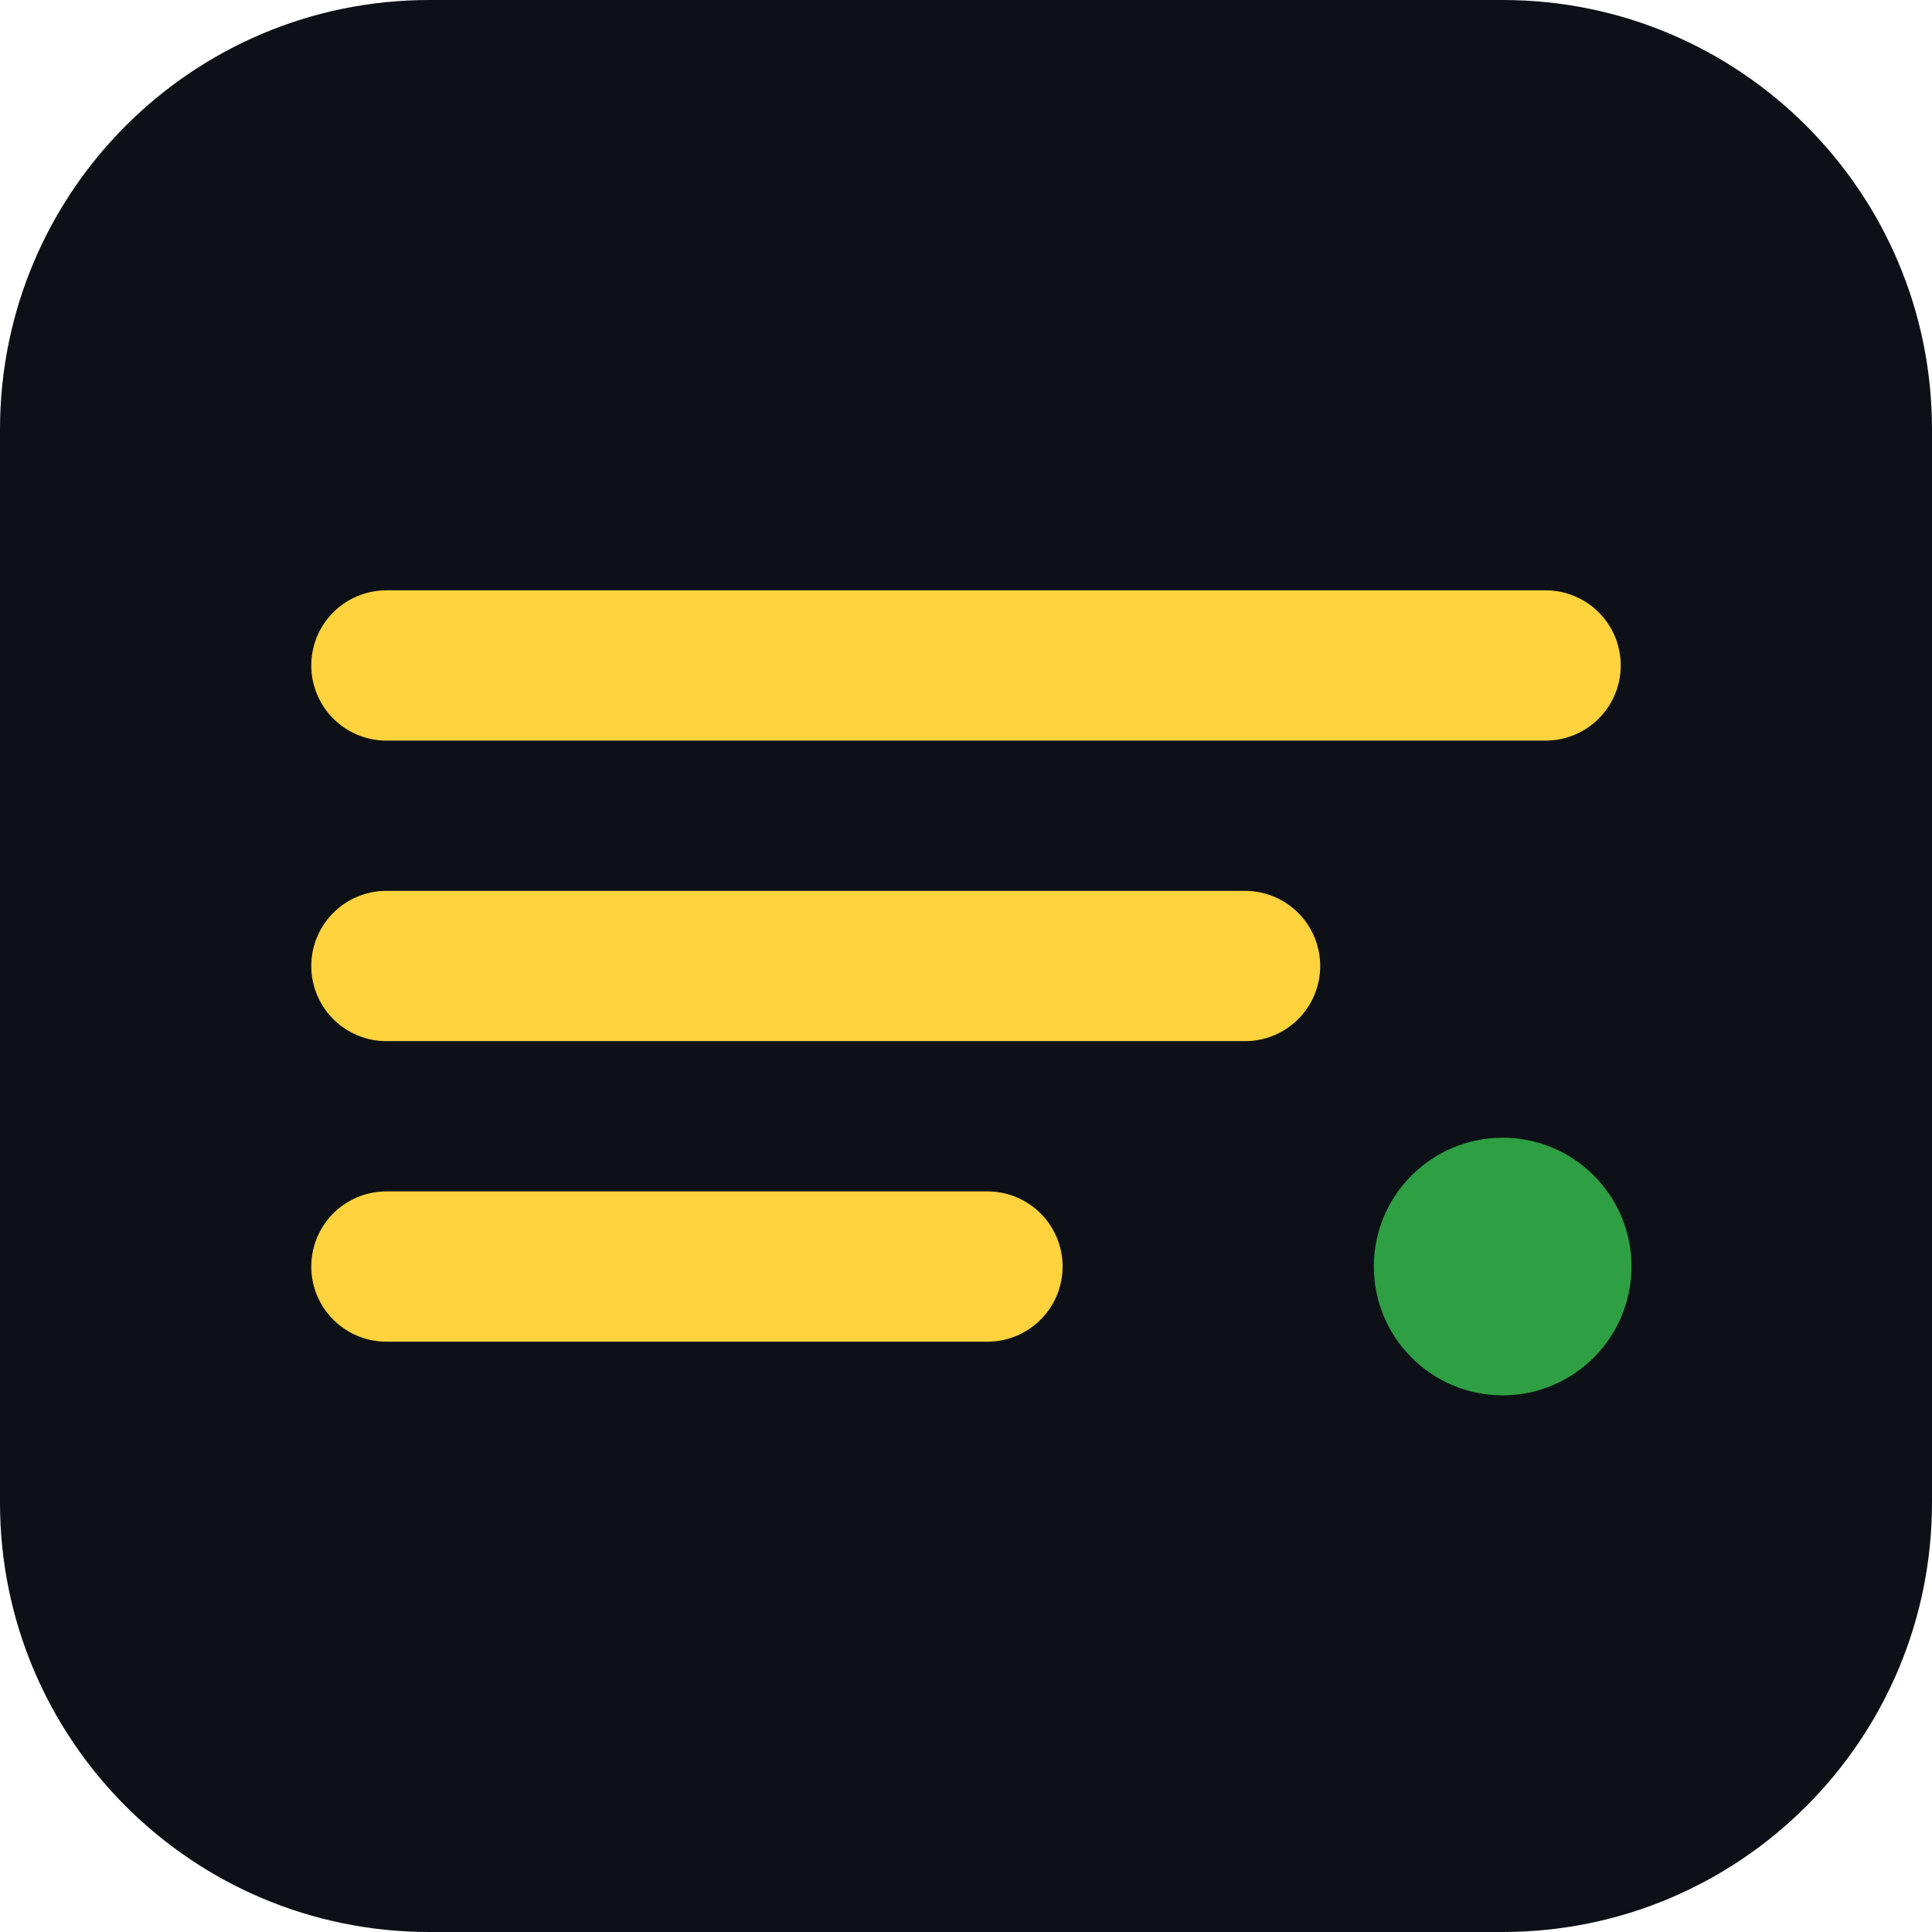
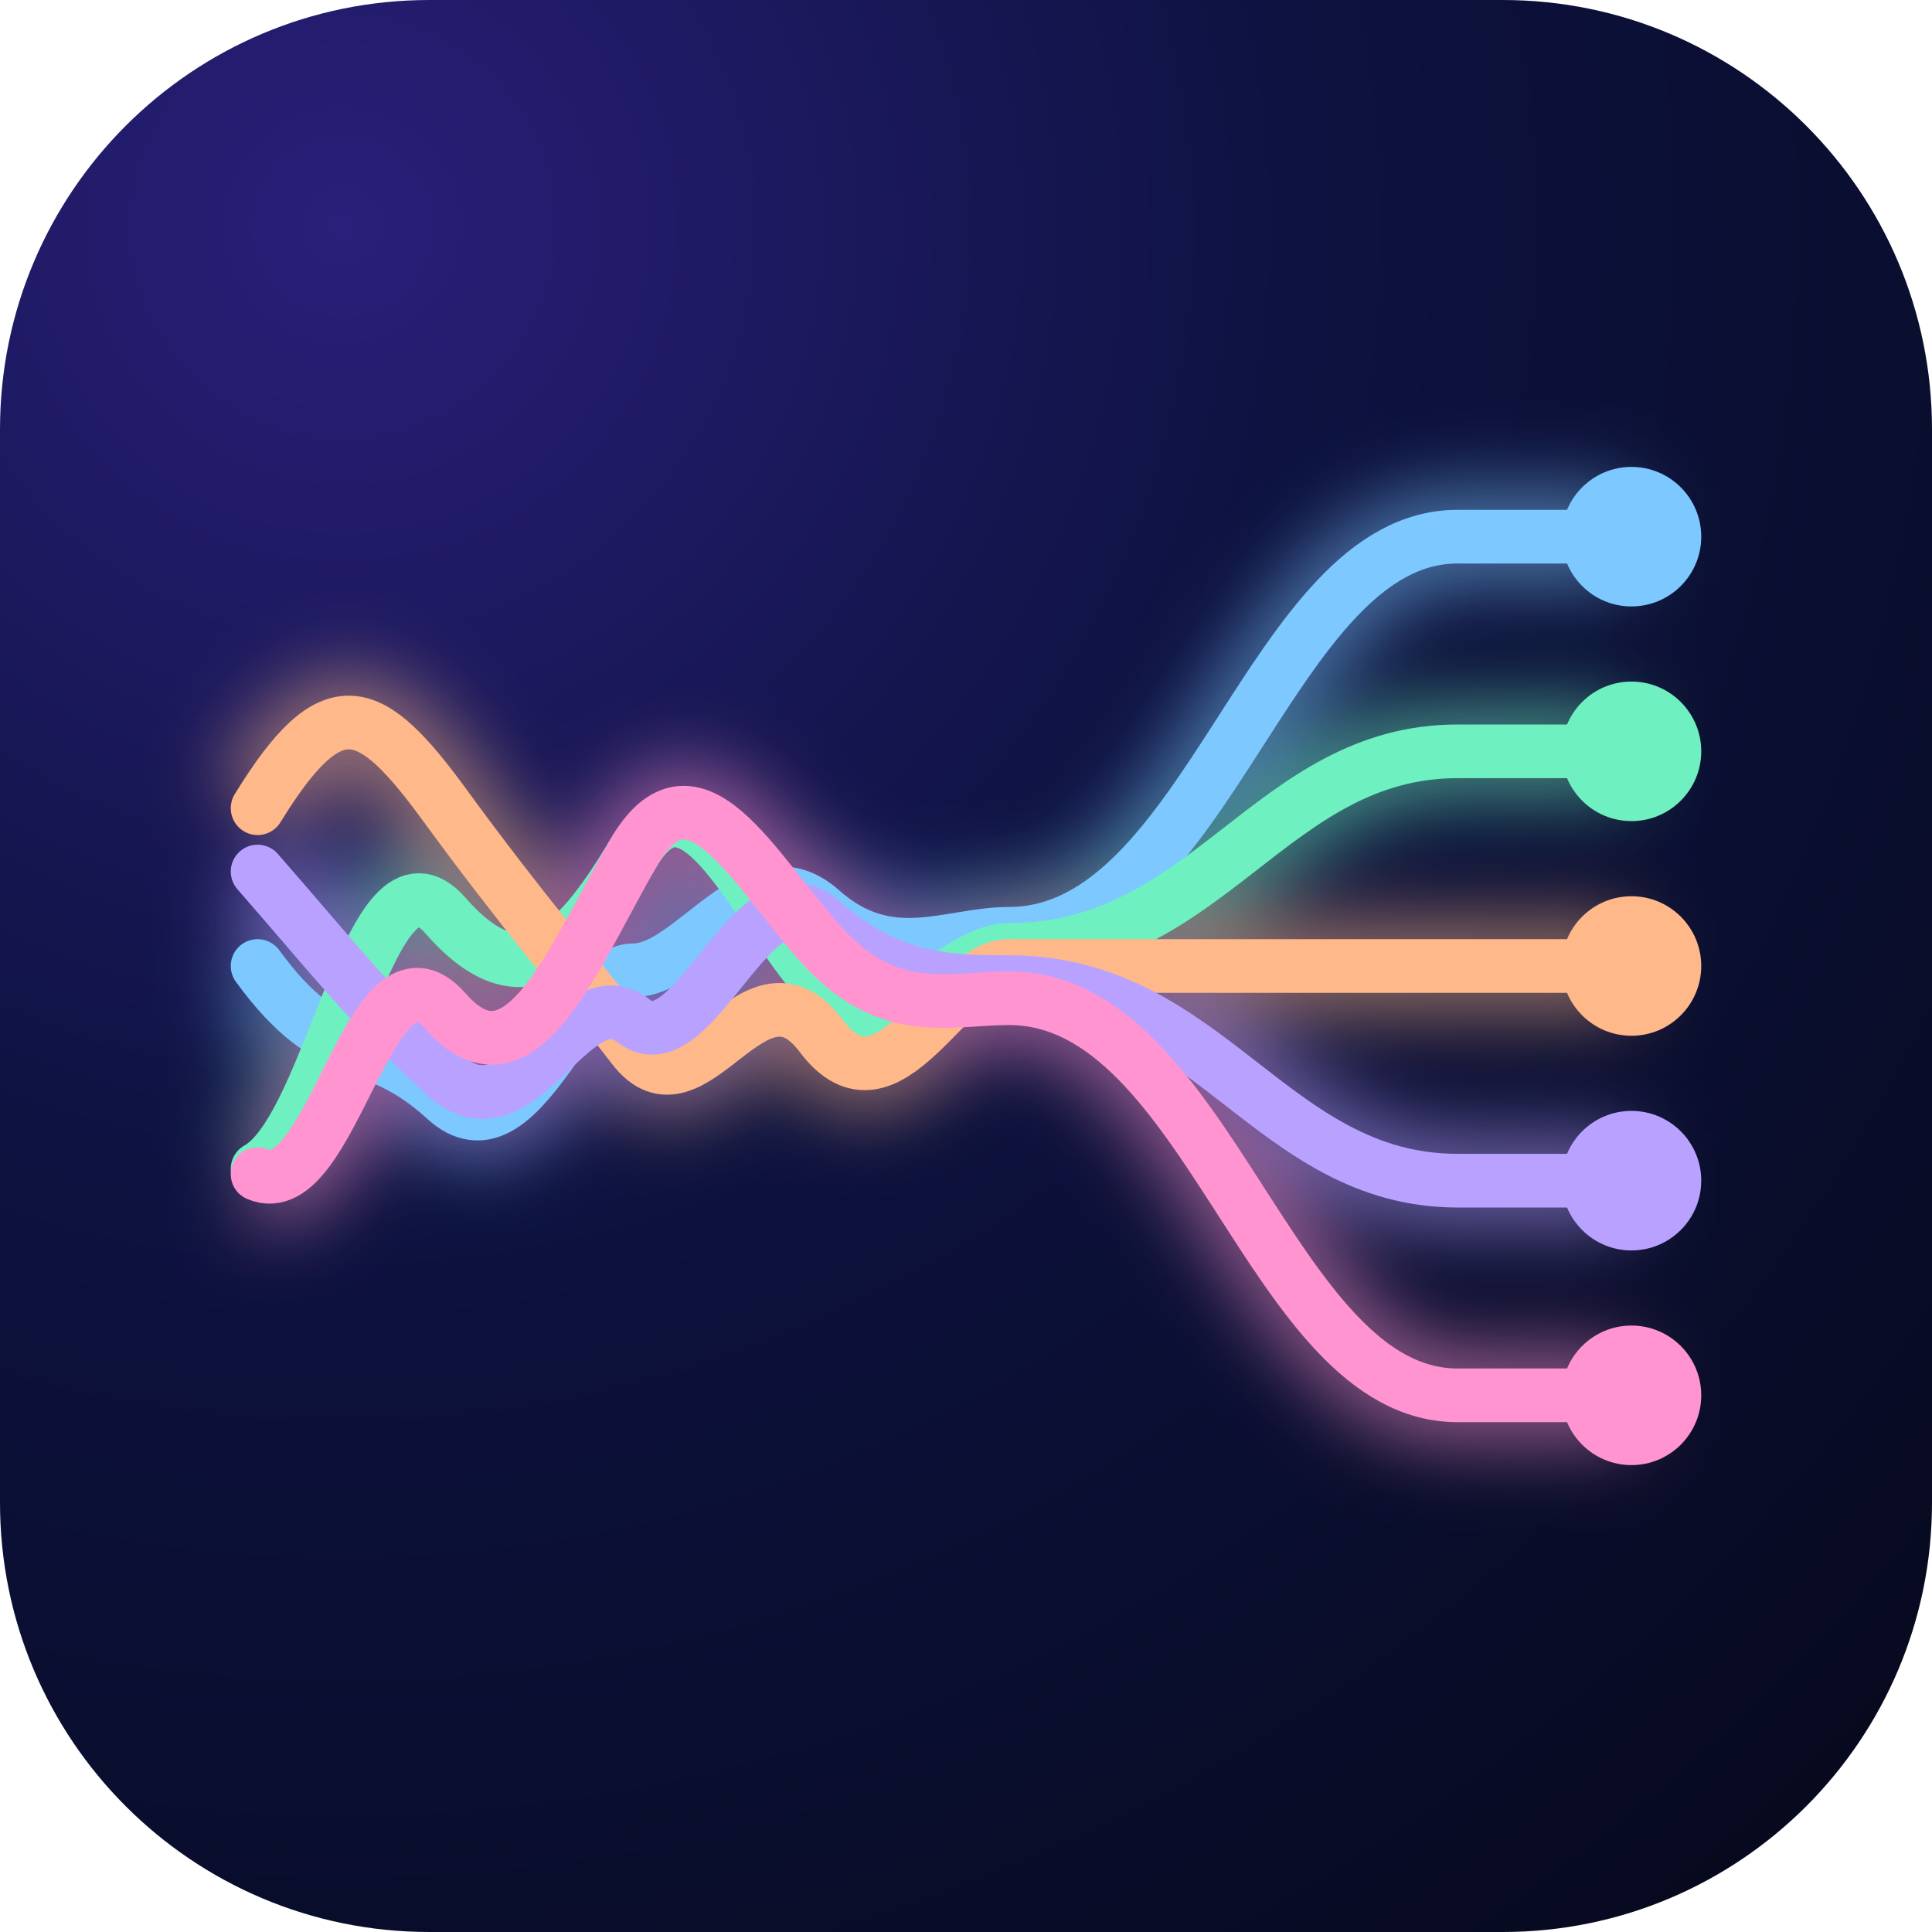
- <svg xmlns="http://www.w3.org/2000/svg" viewBox="0 0 180 180">
-   <rect width="180" height="180" rx="40" fill="#0d1117" />
-   <path d="M36 62h108M36 90h80M36 118h56" stroke="#ffd33d" stroke-width="14" stroke-linecap="round" />
-   <circle cx="140" cy="118" r="12" fill="#2ea043" />
+ <svg xmlns="http://www.w3.org/2000/svg" viewBox="0 0 180 180" fill="none">
+   <defs>
+     <radialGradient id="bg" cx=".18" cy=".12" r="1.1">
+       <stop offset="0" stop-color="#2a1f7a" />
+       <stop offset=".45" stop-color="#0d1240" />
+       <stop offset="1" stop-color="#070a1f" />
+     </radialGradient>
+     <filter id="glow" x="-20%" y="-20%" width="140%" height="140%">
+       <feGaussianBlur stdDeviation="3.5" />
+     </filter>
+     <clipPath id="clip">
+       <rect width="180" height="180" rx="40" />
+     </clipPath>
+   </defs>
+   <g clip-path="url(#clip)">
+     <rect width="180" height="180" fill="url(#bg)" />
+     <g transform="translate(24 0)">
+       <g stroke-width="9" opacity=".55" filter="url(#glow)">
+         <path d="M0 90 C7 99.6 10.5 96 17.5 102.4 S29.4 90.4 35 90.4 S46.2 79.2 52.5 84.8 S64.4 87 70 87 C88.6 87 94.4 50 111.8 50 L128 50" stroke="#7cc8ff" />
+         <path d="M0 108.9 C7 105 10.5 77.3 17.5 85.3 S29.4 88.9 35 79.5 S46.2 84.7 52.5 91.7 S64.4 88.5 70 88.5 C88.6 88.5 94.4 70 111.8 70 L128 70" stroke="#6ff0c0" />
+         <path d="M0 75.3 C7 63.9 10.5 65.5 17.5 75.1 S29.4 90.3 35 97.6 S46.2 88.1 52.5 96.5 S64.4 90 70 90 C88.6 90 94.4 90 111.8 90 L128 90" stroke="#ffb88a" />
+         <path d="M0 81.2 C7 89.2 10.5 93.8 17.5 100.2 S29.4 90.7 35 95.1 S46.2 80.2 52.5 85.8 S64.4 91.5 70 91.5 C88.6 91.5 94.4 110 111.8 110 L128 110" stroke="#b9a2ff" />
+         <path d="M0 109.4 C7 112.4 10.5 86.2 17.5 94.2 S29.4 89.2 35 79.5 S46.2 81 52.5 88 S64.4 93 70 93 C88.6 93 94.4 130 111.8 130 L128 130" stroke="#ff94d1" />
+       </g>
+       <g stroke-width="5" stroke-linecap="round">
+         <path d="M0 90 C7 99.6 10.5 96 17.5 102.4 S29.4 90.4 35 90.4 S46.2 79.2 52.5 84.8 S64.4 87 70 87 C88.6 87 94.4 50 111.8 50 L128 50" stroke="#7cc8ff" />
+         <path d="M0 108.9 C7 105 10.5 77.3 17.5 85.3 S29.4 88.9 35 79.5 S46.2 84.7 52.5 91.7 S64.4 88.5 70 88.5 C88.6 88.5 94.4 70 111.8 70 L128 70" stroke="#6ff0c0" />
+         <path d="M0 75.3 C7 63.9 10.5 65.5 17.5 75.1 S29.4 90.3 35 97.6 S46.2 88.1 52.5 96.5 S64.4 90 70 90 C88.6 90 94.4 90 111.8 90 L128 90" stroke="#ffb88a" />
+         <path d="M0 81.2 C7 89.2 10.5 93.8 17.5 100.2 S29.4 90.7 35 95.1 S46.2 80.2 52.5 85.8 S64.4 91.5 70 91.5 C88.6 91.5 94.4 110 111.8 110 L128 110" stroke="#b9a2ff" />
+         <path d="M0 109.4 C7 112.4 10.5 86.2 17.5 94.2 S29.4 89.2 35 79.5 S46.2 81 52.5 88 S64.4 93 70 93 C88.6 93 94.4 130 111.8 130 L128 130" stroke="#ff94d1" />
+       </g>
+       <circle cx="128" cy="50" r="6.5" fill="#7cc8ff" />
+       <circle cx="128" cy="70" r="6.5" fill="#6ff0c0" />
+       <circle cx="128" cy="90" r="6.5" fill="#ffb88a" />
+       <circle cx="128" cy="110" r="6.5" fill="#b9a2ff" />
+       <circle cx="128" cy="130" r="6.5" fill="#ff94d1" />
+     </g>
+   </g>
</svg>
